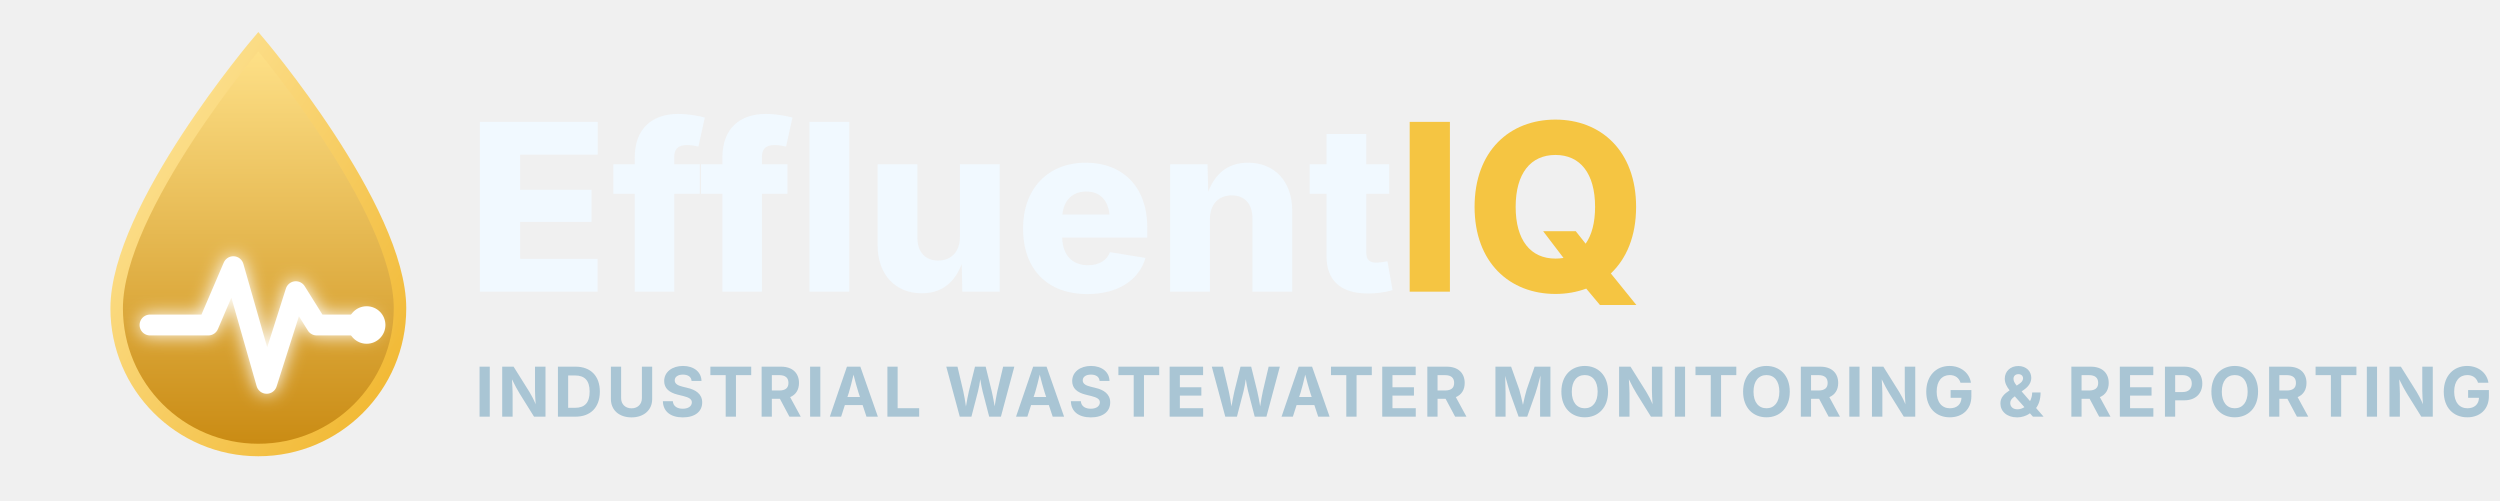
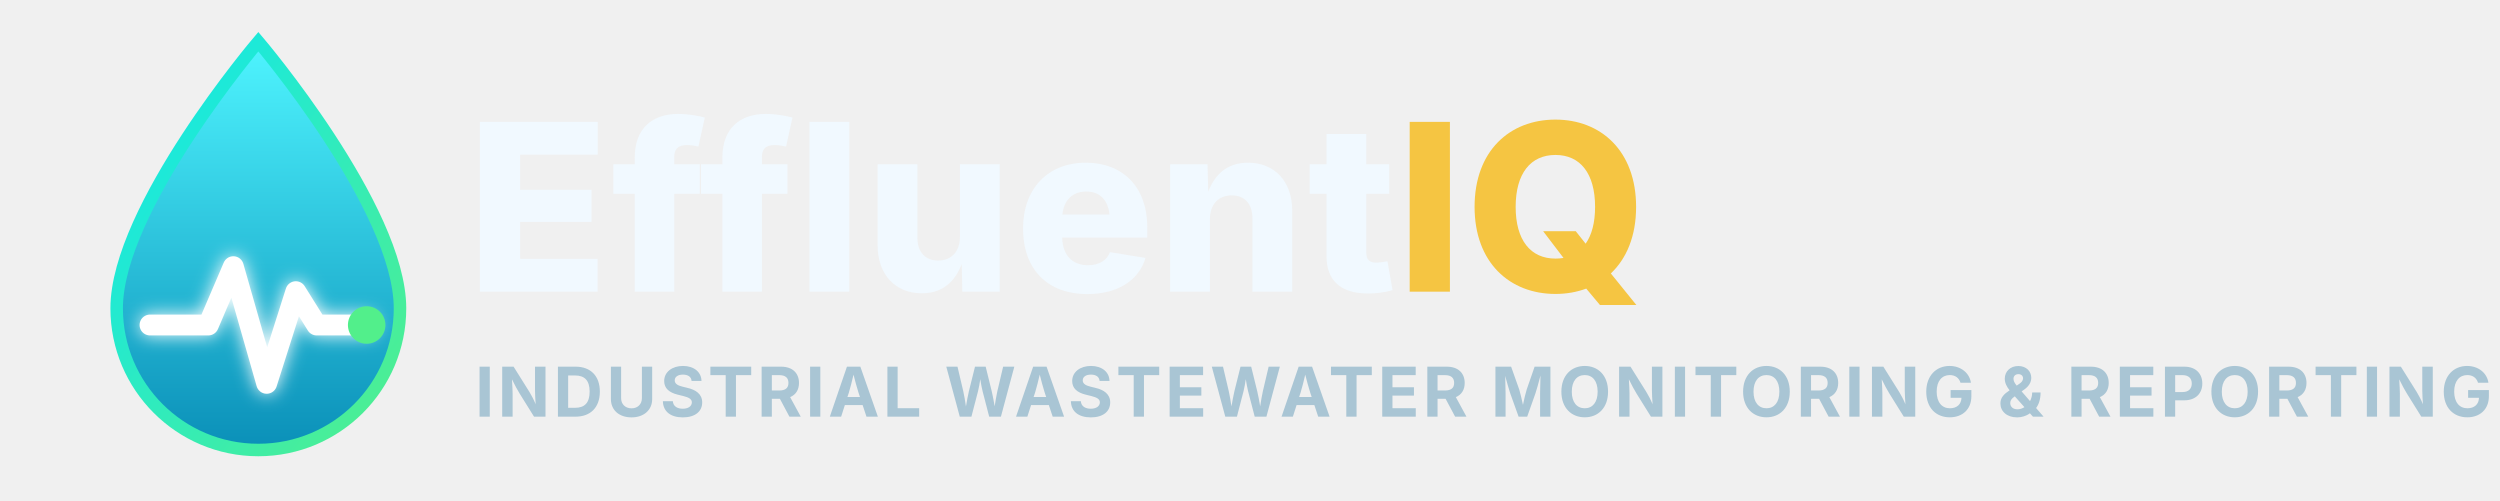
<svg xmlns="http://www.w3.org/2000/svg" viewBox="0 0 600 120" role="img" aria-labelledby="t">
  <defs>
    <linearGradient id="drop" x1="0" y1="0" x2="0" y2="1">
-       <stop offset="0" stop-color="#ffe28a" />
-       <stop offset="1" stop-color="#c98a12" />
+       <stop offset="0" stop-color="#4ff5ff" />
+       <stop offset="1" stop-color="#0a8fb8" />
    </linearGradient>
    <linearGradient id="ring" x1="0" y1="0" x2="1" y2="1">
-       <stop offset="0" stop-color="#ffe9a3" />
-       <stop offset="1" stop-color="#f0b429" />
+       <stop offset="0" stop-color="#0ce7f1" />
+       <stop offset="1" stop-color="#52ef8b" />
    </linearGradient>
    <filter id="glow" x="-30%" y="-30%" width="160%" height="160%">
      <feGaussianBlur stdDeviation="2.2" result="b" />
      <feMerge>
        <feMergeNode in="b" />
        <feMergeNode in="SourceGraphic" />
      </feMerge>
    </filter>
  </defs>
  <g transform="translate(10 8)">
    <path d="M52 2 C52 2 18 42 18 66 A34 34 0 0 0 86 66 C86 42 52 2 52 2 Z" fill="url(#drop)" />
    <path d="M52 2 C52 2 18 42 18 66 A34 34 0 0 0 86 66 C86 42 52 2 52 2 Z" fill="none" stroke="url(#ring)" stroke-width="3" />
    <path d="M26 70 H40 L46 56 L54 84 L61 62 L66 70 H78" fill="none" stroke="#ffffff" stroke-width="5" stroke-linecap="round" stroke-linejoin="round" filter="url(#glow)" />
-     <circle cx="78" cy="70" r="4.5" fill="#ffffff" />
+     <circle cx="78" cy="70" r="4.5" fill="#52ef8b" />
  </g>
  <text x="112" y="70" font-family="'Segoe UI','Inter',Arial,sans-serif" font-size="56" font-weight="800" letter-spacing="0.5" fill="#f1f9ff">Effluent<tspan fill="#f5c542">IQ</tspan>
  </text>
  <text x="114" y="100" font-family="'Segoe UI','Inter',Arial,sans-serif" font-size="16.5" font-weight="700" letter-spacing="0.8" fill="#a9c5d4">INDUSTRIAL WASTEWATER MONITORING &amp; REPORTING</text>
</svg>
